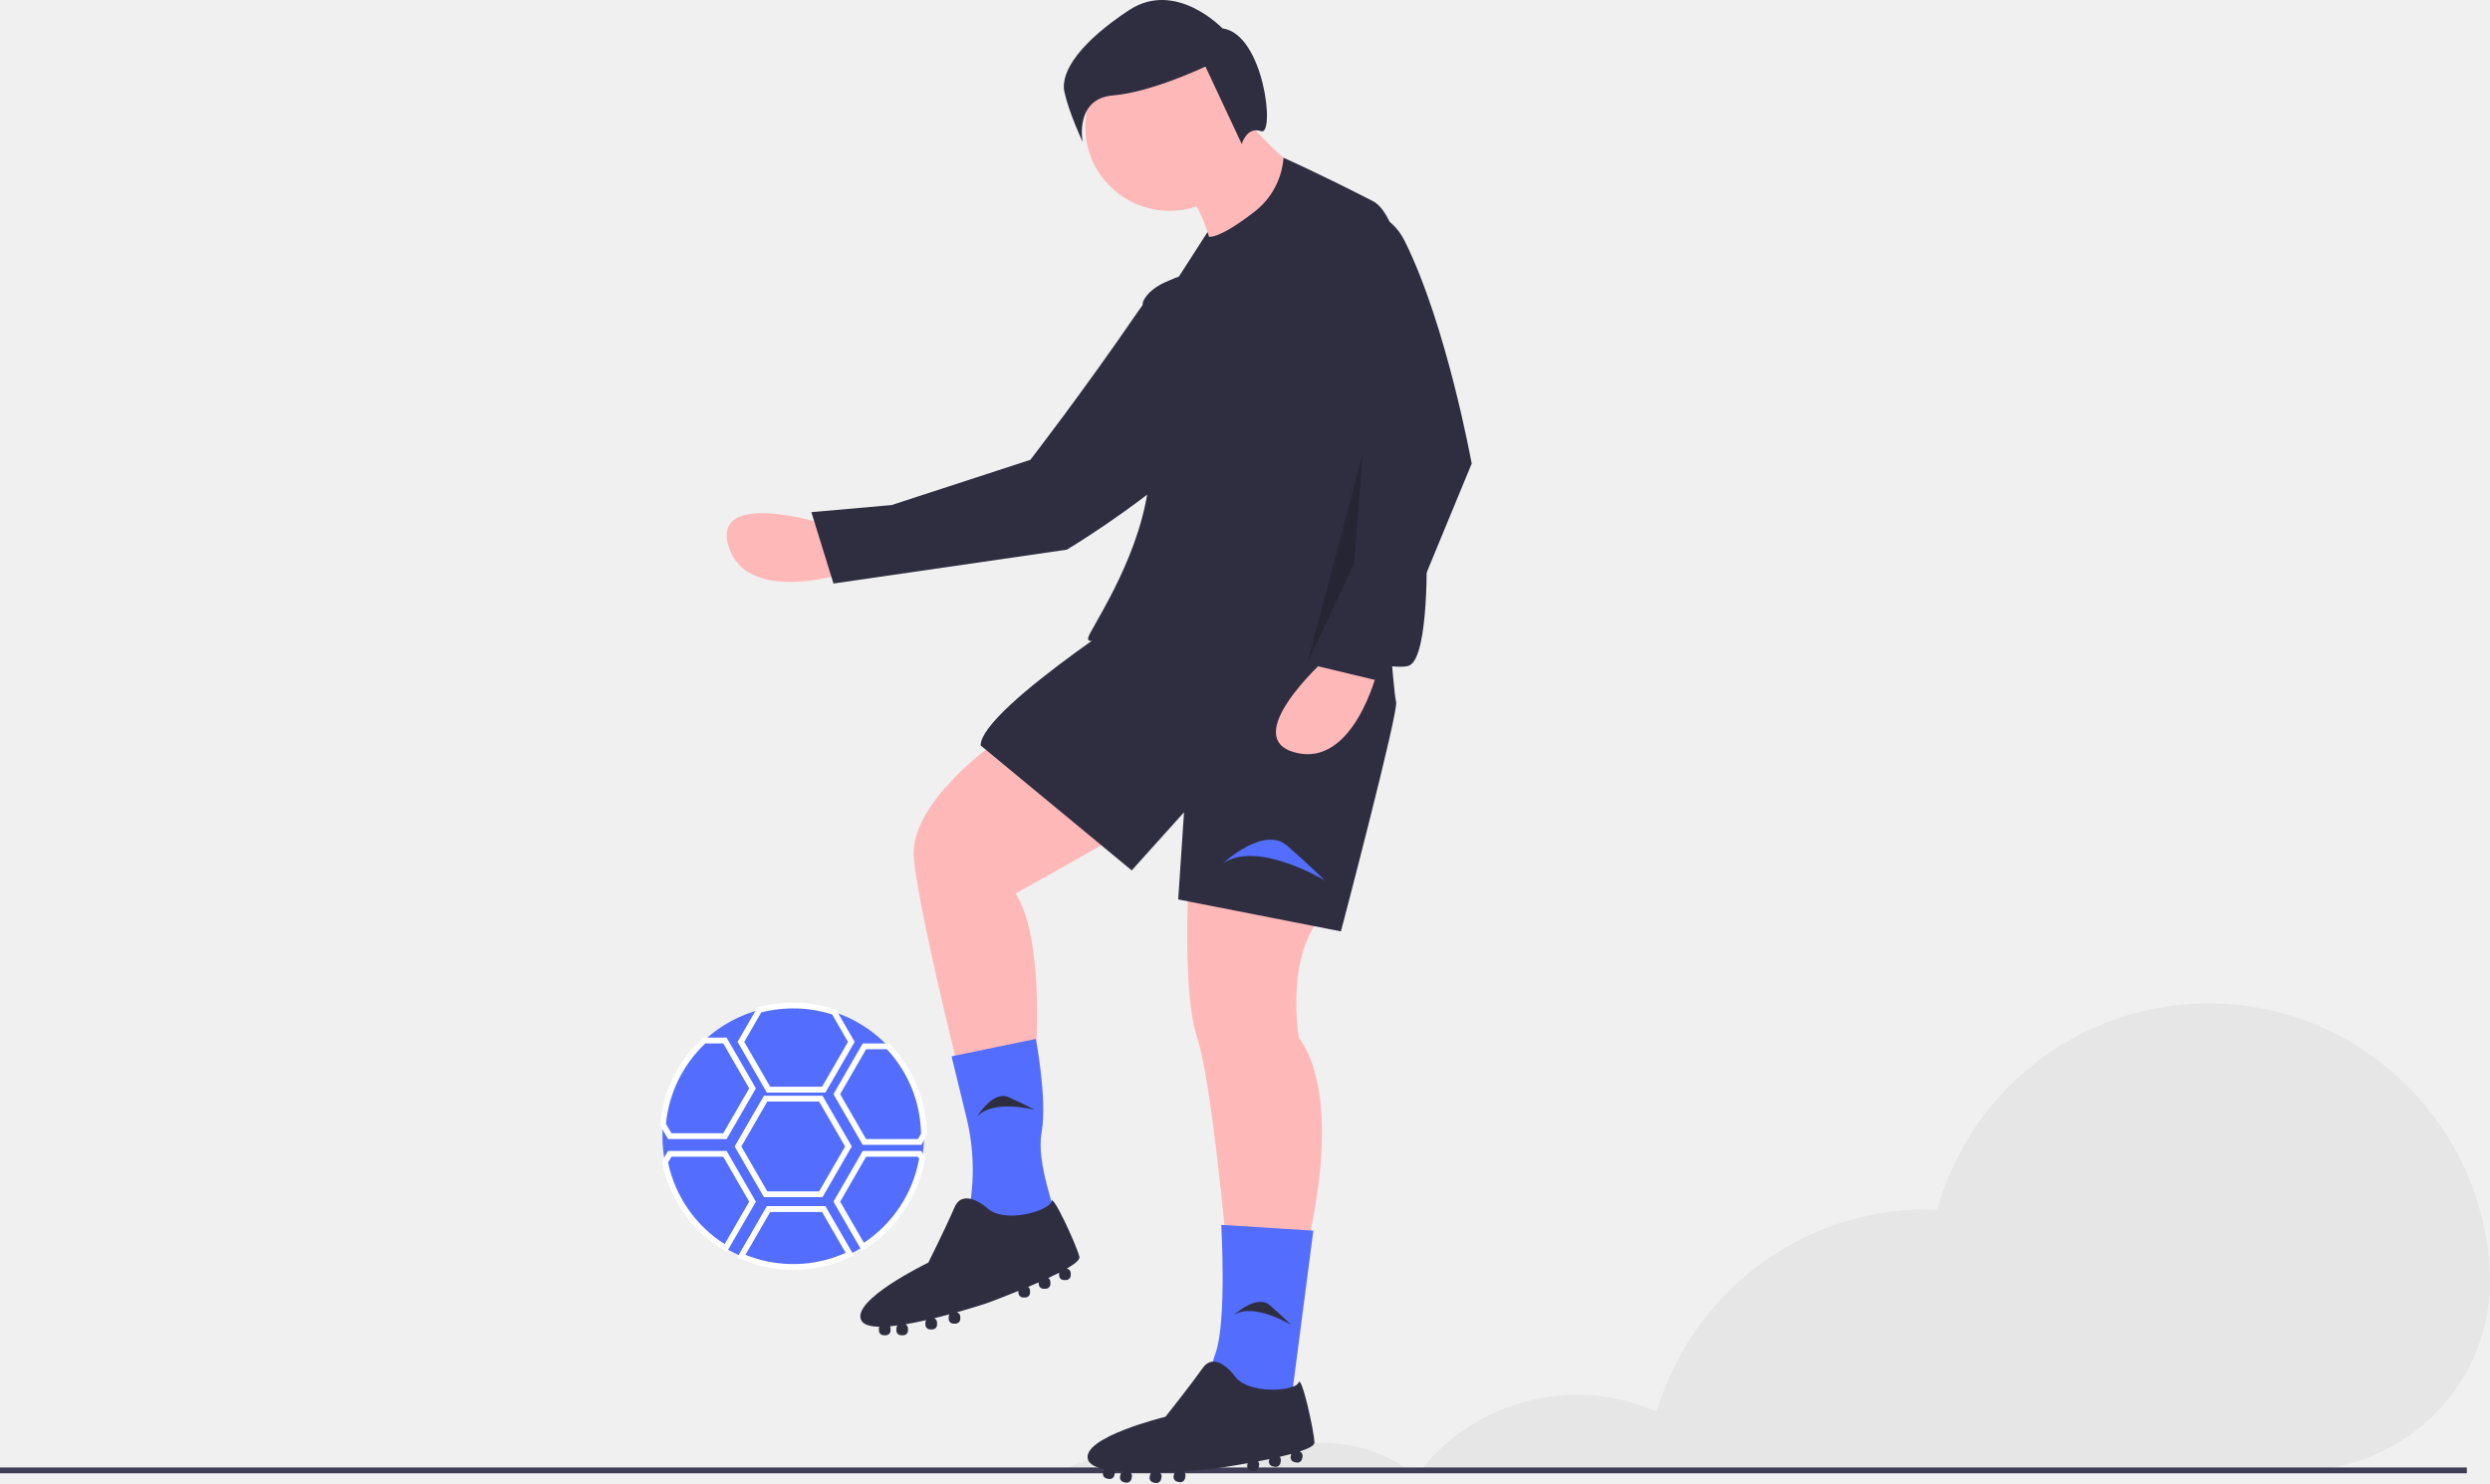
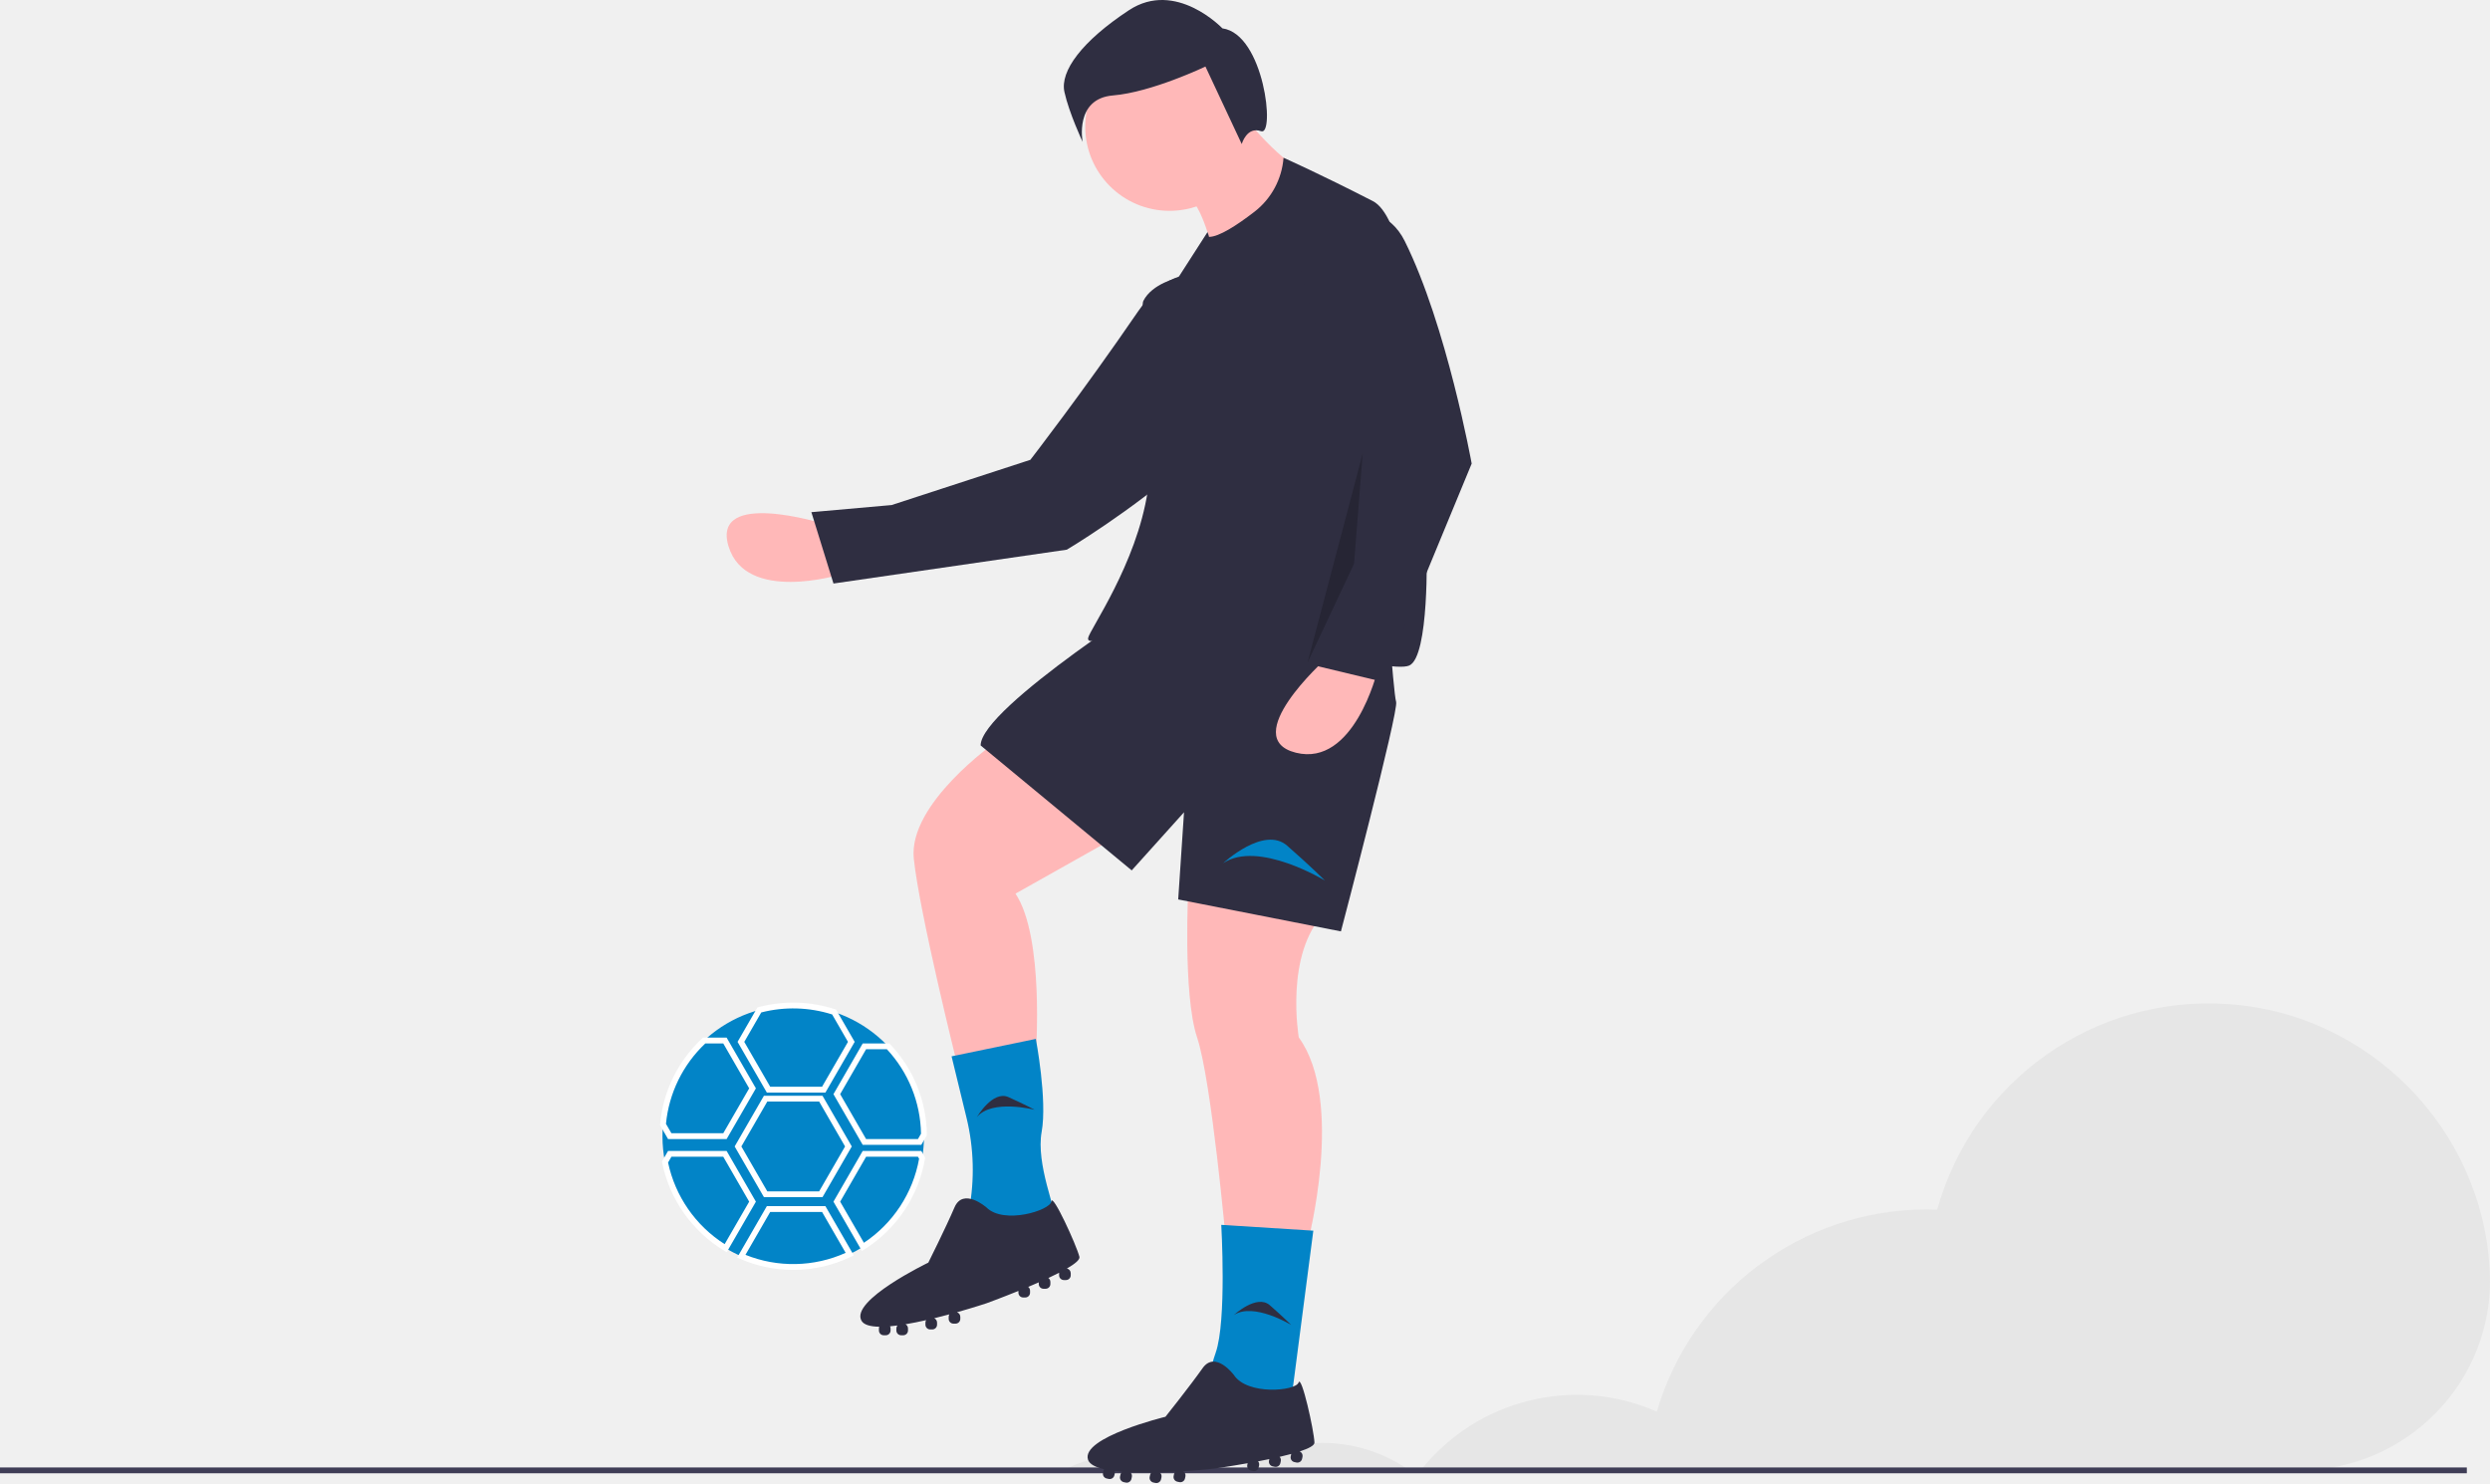
<svg xmlns="http://www.w3.org/2000/svg" data-name="Layer 1" width="856.974" height="510.427" viewBox="0 0 856.974 510.427">
  <path d="M585.513,699.852c3.119-3.939,7.232,3.896,11.346,1H574.061C578.702,703.429,582.324,695.642,585.513,699.852Z" transform="translate(-171.5131 -194.7866)" fill="none" />
  <path d="M660.47,700.852h-3.93c.844.593,1.691,1.184,2.498,1.825C659.498,702.054,659.989,701.458,660.47,700.852Z" transform="translate(-171.5131 -194.7866)" fill="none" />
  <path d="M555.814,696.125a37.624,37.624,0,0,0-18.293,4.727h36.54A37.46,37.46,0,0,0,555.814,696.125Z" transform="translate(-171.5131 -194.7866)" fill="#e6e6e6" />
  <path d="M626.719,691.398a51.693,51.693,0,0,0-29.86,9.454h59.68A51.681,51.681,0,0,0,626.719,691.398Z" transform="translate(-171.5131 -194.7866)" fill="#e6e6e6" />
  <path d="M1028.363,631.558c-2.67-48.412-41.566-87.883-89.938-91.191A96.924,96.924,0,0,0,838.239,611.128c-1.174-.042-2.347-.089-3.531-.089a96.926,96.926,0,0,0-92.976,69.6,68.484,68.484,0,0,0-81.262,20.213H962.742c37.136,0,67.204-30.759,65.69-67.864Q1028.403,632.274,1028.363,631.558Z" transform="translate(-171.5131 -194.7866)" fill="#e6e6e6" />
  <rect y="505.065" width="849" height="2" fill="#3f3d56" />
  <path d="M454.857,375.025s-38.535-12.003-32.619,7.745,38.373,9.773,38.373,9.773Z" transform="translate(-171.5131 -194.7866)" fill="#ffb8b8" />
  <path d="M602.159,300.9s-19.748-26.987-38.935,1.029C544,330,526.127,353.044,526.127,353.044L478.381,368.612l-27.622,2.451,7.609,24.558,80.313-11.651S628.095,330.856,602.159,300.9Z" transform="translate(-171.5131 -194.7866)" fill="#2f2e41" />
  <path d="M514.013,450.352s-30,21-28,40,15,71,15,71l27-4s3-40-7-55l48-27Z" transform="translate(-171.5131 -194.7866)" fill="#ffb8b8" />
  <path d="M580.513,499.852s-2,37,3,52,10,71,10,71h28s13-49-3-71c0,0-5-29,9-43Z" transform="translate(-171.5131 -194.7866)" fill="#ffb8b8" />
  <path d="M574.013,397.352s-65,41-65,54l52,43,18-20-2,30,56,11s20-76,19-79-4-47-4-47Z" transform="translate(-171.5131 -194.7866)" fill="#2f2e41" />
-   <path d="M528.013,552.352l-29,6,5.152,21.182a75.641,75.641,0,0,1,.848,31.818h0s30,8,30,4-7-20-5-31S528.013,552.352,528.013,552.352Z" transform="translate(-171.5131 -194.7866)" fill="#536dfe" />
+   <path d="M528.013,552.352l-29,6,5.152,21.182a75.641,75.641,0,0,1,.848,31.818h0s30,8,30,4-7-20-5-31S528.013,552.352,528.013,552.352Z" transform="translate(-171.5131 -194.7866)" fill="#0284c7" />
  <path d="M543.013,627.352c-1-4-9.308-22.136-9.654-19.068s-16.346,8.068-22.346,2.068c0,0-8-7-11,0s-9,19-9,19-27,13-23,20c.809,1.416,3.05,2.013,6.111,2.065a1.633,1.633,0,0,0-.111.58v.709a1.646,1.646,0,0,0,1.646,1.646h.709a1.646,1.646,0,0,0,1.646-1.646v-.709a1.628,1.628,0,0,0-.18-.733c.818-.072,1.666-.166,2.539-.281a1.63,1.63,0,0,0-.359,1.014v.709a1.646,1.646,0,0,0,1.646,1.646h.709a1.646,1.646,0,0,0,1.646-1.646v-.709a1.638,1.638,0,0,0-.851-1.433c2.302-.384,4.704-.873,7.093-1.415a1.631,1.631,0,0,0-.242.847v.709a1.646,1.646,0,0,0,1.646,1.646h.709a1.646,1.646,0,0,0,1.646-1.646v-.709a1.644,1.644,0,0,0-.978-1.502c1.792-.437,3.548-.892,5.219-1.344a1.631,1.631,0,0,0-.24.845v.709a1.646,1.646,0,0,0,1.646,1.646h.709a1.646,1.646,0,0,0,1.646-1.646v-.709a1.64,1.64,0,0,0-1.157-1.563c5.873-1.654,10.157-3.082,10.157-3.082s4.976-1.81,11-4.256v.611a1.646,1.646,0,0,0,1.646,1.646h.709a1.646,1.646,0,0,0,1.646-1.646v-.709a1.636,1.636,0,0,0-.636-1.291c1.21-.508,2.43-1.031,3.636-1.563v.563a1.646,1.646,0,0,0,1.646,1.646h.709a1.646,1.646,0,0,0,1.646-1.646v-.709a1.642,1.642,0,0,0-.704-1.347c1.305-.609,2.562-1.217,3.721-1.813-.005.053-.016.105-.016.16v.709a1.646,1.646,0,0,0,1.646,1.646h.709a1.646,1.646,0,0,0,1.646-1.646v-.709a1.646,1.646,0,0,0-1.317-1.612C541.492,629.761,543.255,628.321,543.013,627.352Z" transform="translate(-171.5131 -194.7866)" fill="#2f2e41" />
-   <path d="M623.513,618.352l-31.68-2s1.92,33-1.92,44-1.92,15-1.92,15l27.84,2Z" transform="translate(-171.5131 -194.7866)" fill="#536dfe" />
+   <path d="M623.513,618.352l-31.68-2s1.92,33-1.92,44-1.92,15-1.92,15l27.84,2Z" transform="translate(-171.5131 -194.7866)" fill="#0284c7" />
  <path d="M623.903,691.286c-.144-4.121-4.488-23.59-5.466-20.662s-17.669,4.482-22.286-2.637c0,0-6.365-8.514-10.758-2.294s-12.764,16.706-12.764,16.706-29.117,7.085-26.665,14.765c.496,1.553,2.564,2.605,5.546,3.294a1.634,1.634,0,0,0-.229.544l-.148.693a1.646,1.646,0,0,0,1.266,1.953l.693.148a1.646,1.646,0,0,0,1.953-1.266l.148-.693a1.628,1.628,0,0,0-.023-.755c.815.1,1.664.185,2.541.254a1.63,1.63,0,0,0-.563.917l-.148.693a1.646,1.646,0,0,0,1.266,1.953l.693.148a1.646,1.646,0,0,0,1.953-1.266l.148-.693a1.638,1.638,0,0,0-.534-1.579c2.331.104,4.783.127,7.232.095a1.631,1.631,0,0,0-.413.778l-.148.693a1.646,1.646,0,0,0,1.266,1.953l.693.148a1.646,1.646,0,0,0,1.953-1.266l.148-.693a1.644,1.644,0,0,0-.644-1.673c1.843-.054,3.656-.133,5.384-.226a1.631,1.631,0,0,0-.411.777l-.148.693a1.646,1.646,0,0,0,1.266,1.953l.693.148a1.646,1.646,0,0,0,1.953-1.266l.148-.693a1.64,1.64,0,0,0-.806-1.77c6.089-.393,10.577-.897,10.577-.897s5.244-.733,11.646-1.869l-.127.597a1.646,1.646,0,0,0,1.266,1.953l.693.148a1.646,1.646,0,0,0,1.953-1.266l.148-.693a1.636,1.636,0,0,0-.353-1.395c1.289-.245,2.591-.502,3.882-.77l-.117.55a1.646,1.646,0,0,0,1.266,1.953l.693.148a1.646,1.646,0,0,0,1.953-1.266l.148-.693a1.642,1.642,0,0,0-.408-1.464c1.403-.323,2.759-.656,4.017-.997-.016.051-.038.099-.049.153l-.148.693a1.646,1.646,0,0,0,1.266,1.953l.693.148a1.646,1.646,0,0,0,1.953-1.266l.148-.693a1.646,1.646,0,0,0-.952-1.852C621.913,693.326,623.938,692.285,623.903,691.286Z" transform="translate(-171.5131 -194.7866)" fill="#2f2e41" />
  <circle cx="402.5" cy="43.565" r="29" fill="#ffb8b8" />
  <path d="M600.013,235.352s16,20,24,19l-35,27s-4-17-9-19S600.013,235.352,600.013,235.352Z" transform="translate(-171.5131 -194.7866)" fill="#ffb8b8" />
  <path d="M662.513,383.852S662.511,273.505,644,264c-18.5-9.5-30.738-14.922-30.738-14.922h0a25.958,25.958,0,0,1-9.98,18.567c-6.134,4.736-12.245,8.663-15.659,8.675l-.11-.468-.416-1.189-10.084,15.689s-9,2-12,8c-1.623,3.246,6.031,35.923,1.5,65.5-3.844,25.094-20.041,47.746-20.5,50.5-.776,4.655,18.91-7.542,27.775-13.244.131.146.225.244.225.244s-5,2,5-1c5.666-1.7,13.577-1.794,19.372-1.557-.007,1.737.034,3.118.128,4.057,1,10,51,24,58,21S662.513,383.852,662.513,383.852Z" transform="translate(-171.5131 -194.7866)" fill="#2f2e41" />
  <path d="M627.513,421.852s-30,27-10,32,28-28,28-28Z" transform="translate(-171.5131 -194.7866)" fill="#ffb8b8" />
-   <path d="M592.513,491.852s14-13,22-6,13,12,13,12S604.513,483.852,592.513,491.852Z" transform="translate(-171.5131 -194.7866)" fill="#536dfe" />
+   <path d="M592.513,491.852s14-13,22-6,13,12,13,12S604.513,483.852,592.513,491.852Z" transform="translate(-171.5131 -194.7866)" fill="#0284c7" />
  <path d="M596.15,647.4s7.891-7.327,12.4-3.382,7.327,6.764,7.327,6.764S602.913,642.891,596.15,647.4Z" transform="translate(-171.5131 -194.7866)" fill="#2f2e41" />
  <path d="M507.746,579.246s5.417-9.307,10.879-6.844,8.979,4.338,8.979,4.338S512.905,572.963,507.746,579.246Z" transform="translate(-171.5131 -194.7866)" fill="#2f2e41" />
  <path d="M654.957,277.721c-9.913-19.926-40.074-9.058-35.173,12.651q.11.485.23.98a197.351,197.351,0,0,0,25,58l-11,49-12,25,25,6,31-75S669.462,306.879,654.957,277.721Z" transform="translate(-171.5131 -194.7866)" fill="#2f2e41" />
  <polygon points="469 156.065 450 228.065 466 194.065 469 156.065" opacity="0.2" />
  <path d="M592.226,204.548s-16.03-16.876-32.165-6.248S536.271,219.252,537.853,226.441s6.264,17.188,6.264,17.188-2.91-14.893,10.45-15.995,31.819-9.944,31.819-9.944l12.486,26.664s1.765-6.179,6.659-4.407S606.632,206.525,592.226,204.548Z" transform="translate(-171.5131 -194.7866)" fill="#2f2e41" />
-   <path d="M489.513,585.852a45.906,45.906,0,0,1-.63,7.56v.01a45.011,45.011,0,0,1-62.24,33.73h-.01a43.903,43.903,0,0,1-5.37-2.77,45.067,45.067,0,0,1-20.88-29.65,45.556,45.556,0,0,1-.87-8.88c0-1.36.06-2.71.18-4.04v-.01a44.998,44.998,0,0,1,89.81,3.43v.01C489.513,585.452,489.513,585.642,489.513,585.852Z" transform="translate(-171.5131 -194.7866)" fill="#536dfe" />
+   <path d="M489.513,585.852a45.906,45.906,0,0,1-.63,7.56v.01a45.011,45.011,0,0,1-62.24,33.73h-.01a43.903,43.903,0,0,1-5.37-2.77,45.067,45.067,0,0,1-20.88-29.65,45.556,45.556,0,0,1-.87-8.88c0-1.36.06-2.71.18-4.04v-.01a44.998,44.998,0,0,1,89.81,3.43v.01C489.513,585.452,489.513,585.642,489.513,585.852Z" transform="translate(-171.5131 -194.7866)" fill="#0284c7" />
  <path d="M455.59,570.822H435.436l-10.078-17.45,6.835-11.848.399-.107a46.155,46.155,0,0,1,26.303.735l.362.12,6.41,11.1Zm-19-2H454.436l8.922-15.45-5.449-9.438a44.355,44.355,0,0,0-24.398-.691l-5.843,10.129Z" transform="translate(-171.5131 -194.7866)" fill="#fff" />
  <path d="M454.59,606.823H434.436l-10.078-17.454L434.436,571.914h20.154l10.078,17.454Zm-19-2H453.436l8.922-15.454L453.436,573.914h-17.846l-8.922,15.454Z" transform="translate(-171.5131 -194.7866)" fill="#fff" />
  <path d="M444.513,631.852a45.582,45.582,0,0,1-18.269-3.783l-1.028-.446,10.219-17.711h20.155l9.788,16.955-.972.467A45.572,45.572,0,0,1,444.513,631.852Zm-16.437-5.184a44.048,44.048,0,0,0,34.485-.682l-8.125-14.075H436.591Z" transform="translate(-171.5131 -194.7866)" fill="#fff" />
  <path d="M488.59,588.822H468.436l-10.078-17.45,10.077-17.46h9.177l.296.312A45.78,45.78,0,0,1,490.503,585.219v.29Zm-19-2H487.436l1.063-1.841a43.779,43.779,0,0,0-11.749-29.069h-7.16l-8.923,15.46Z" transform="translate(-171.5131 -194.7866)" fill="#fff" />
  <path d="M468.158,625.333l-9.8-16.962,10.077-17.46h20.154l1.294,2.23-.014.447a46.096,46.096,0,0,1-20.832,31.188Zm-7.49-16.962,8.175,14.148a44.09,44.09,0,0,0,18.995-28.919l-.4-.689H469.591Z" transform="translate(-171.5131 -194.7866)" fill="#fff" />
  <path d="M421.619,625.765l-.873-.527A46.115,46.115,0,0,1,399.403,594.928l-.074-.37,2.107-3.646h20.155l10.077,17.46Zm-20.18-30.862a44.112,44.112,0,0,0,19.474,28.086l8.445-14.617-8.923-15.46H402.59Z" transform="translate(-171.5131 -194.7866)" fill="#fff" />
  <path d="M421.59,586.822H401.436l-2.743-4.741v-.269A45.861,45.861,0,0,1,413.182,552.179l.288-.268h8.121l10.077,17.46Zm-19-2H420.436l8.922-15.45-8.923-15.46h-6.176a43.818,43.818,0,0,0-13.541,27.674Z" transform="translate(-171.5131 -194.7866)" fill="#fff" />
</svg>
